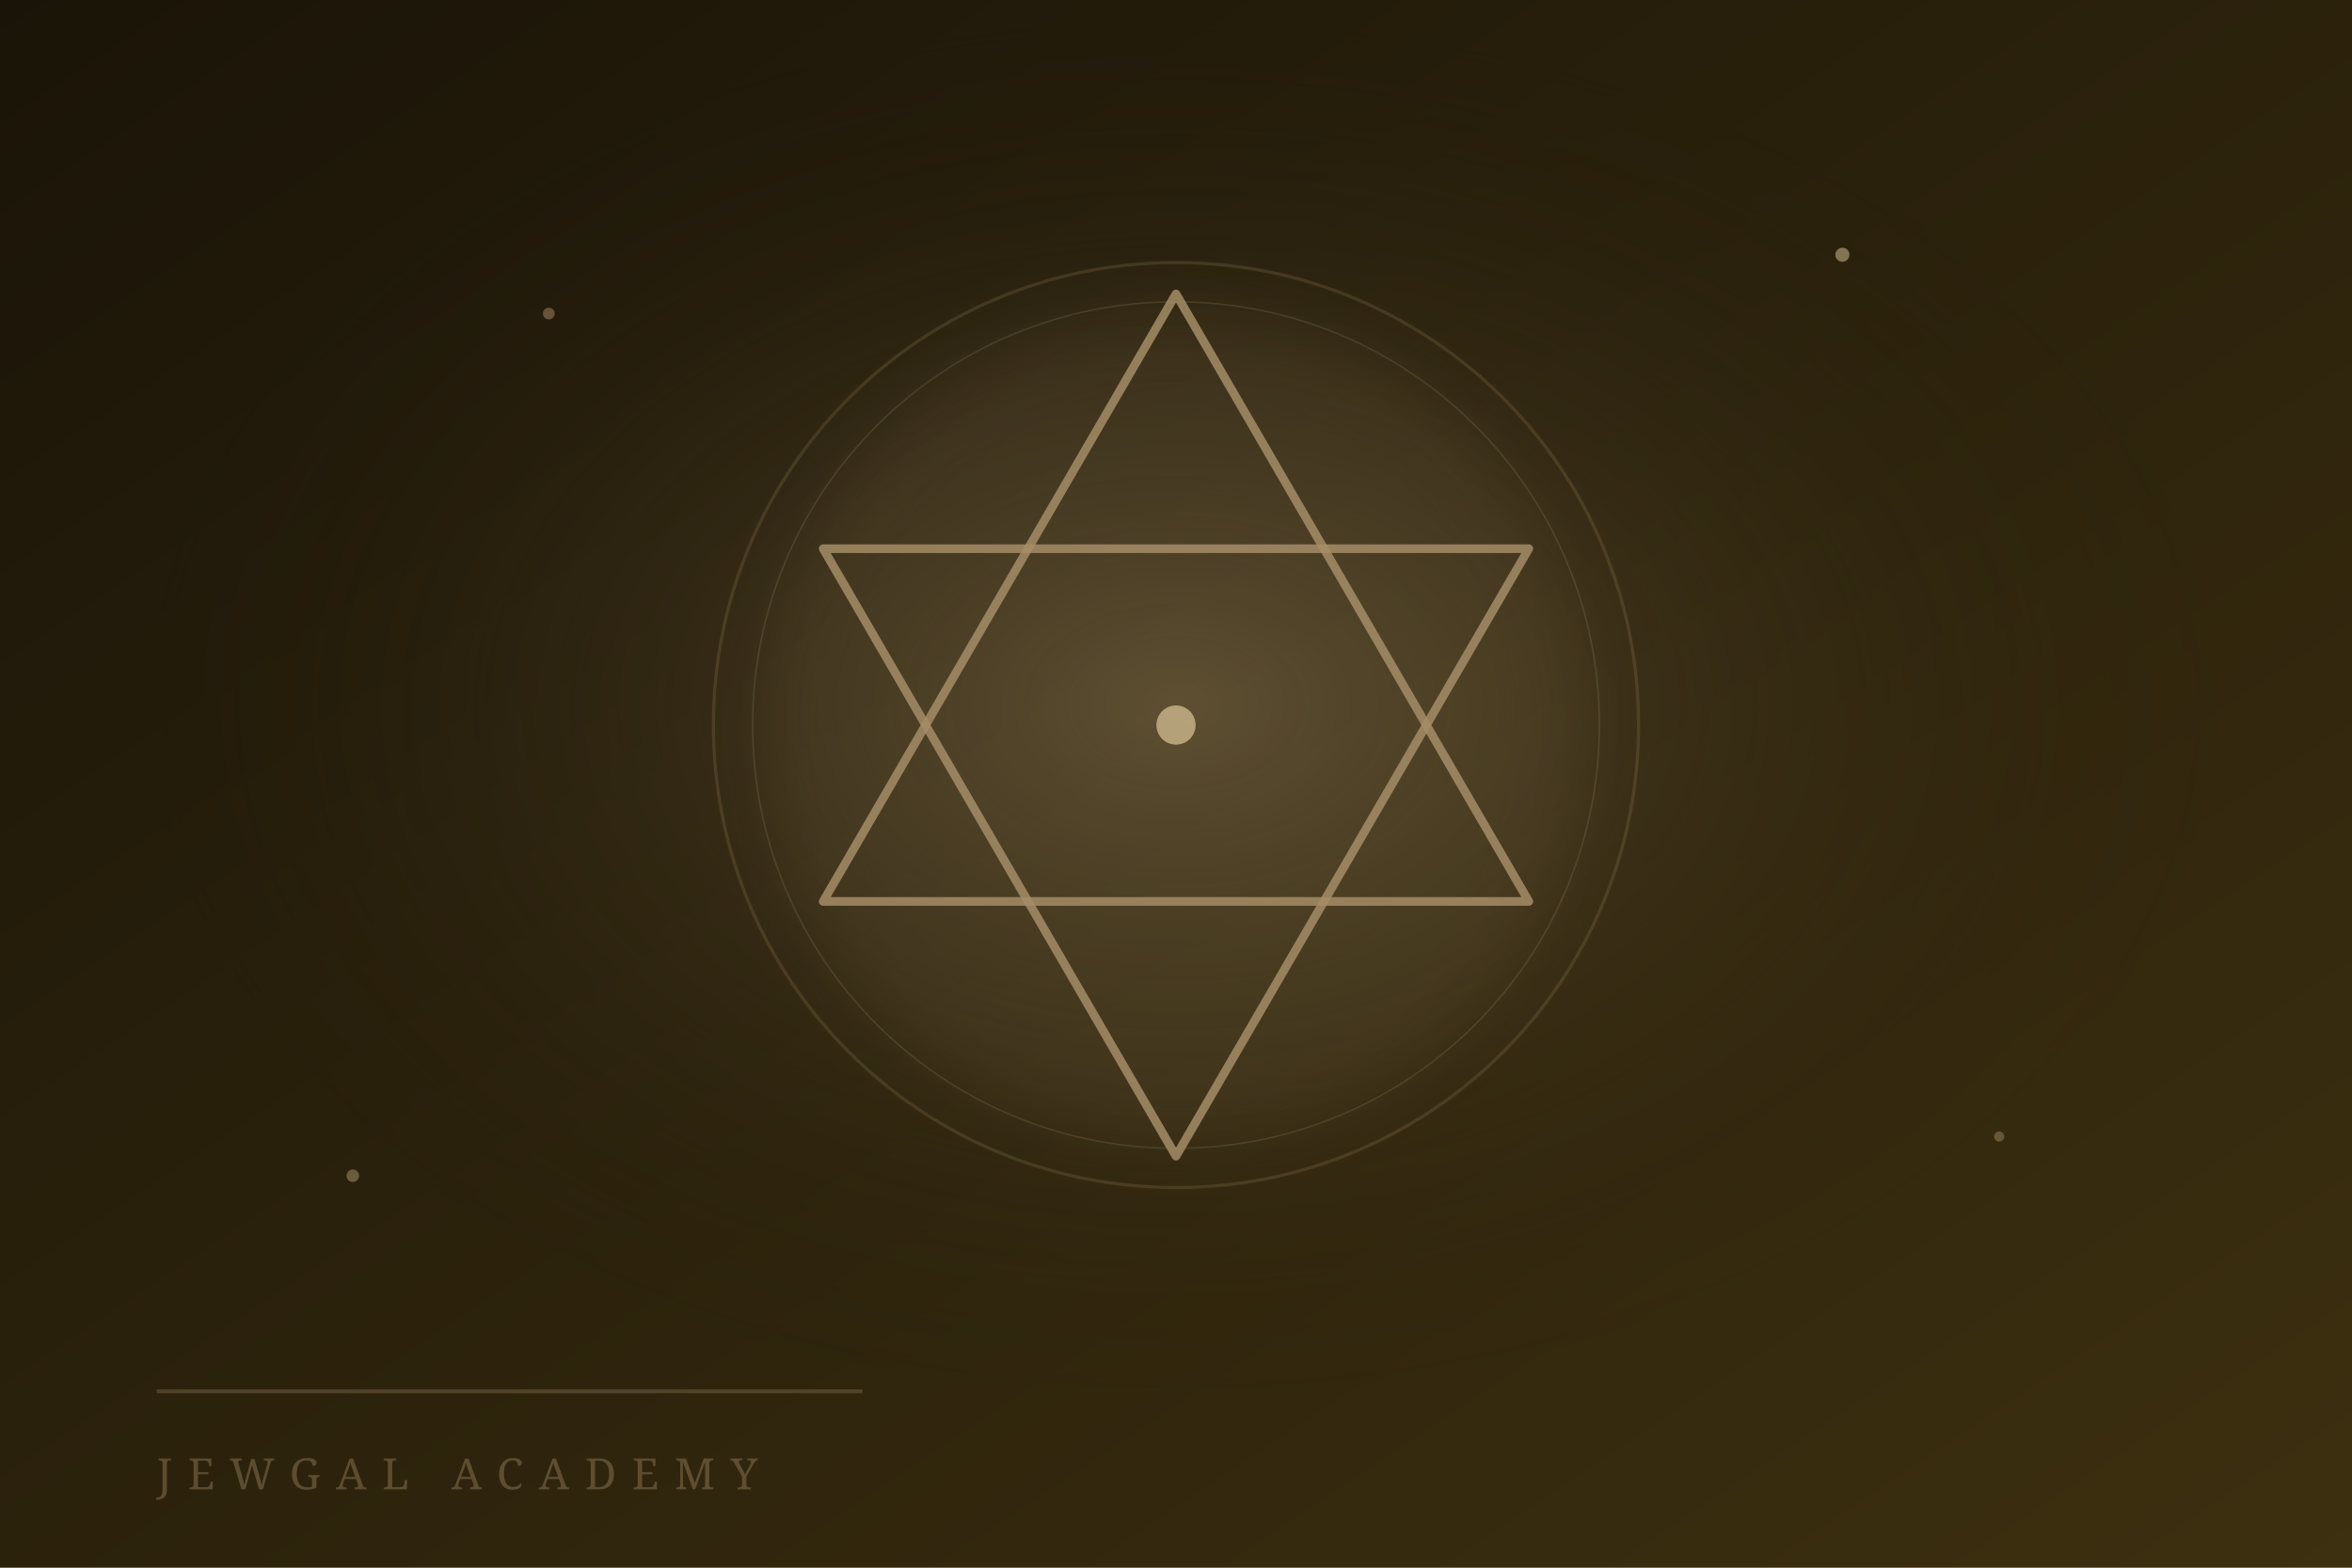
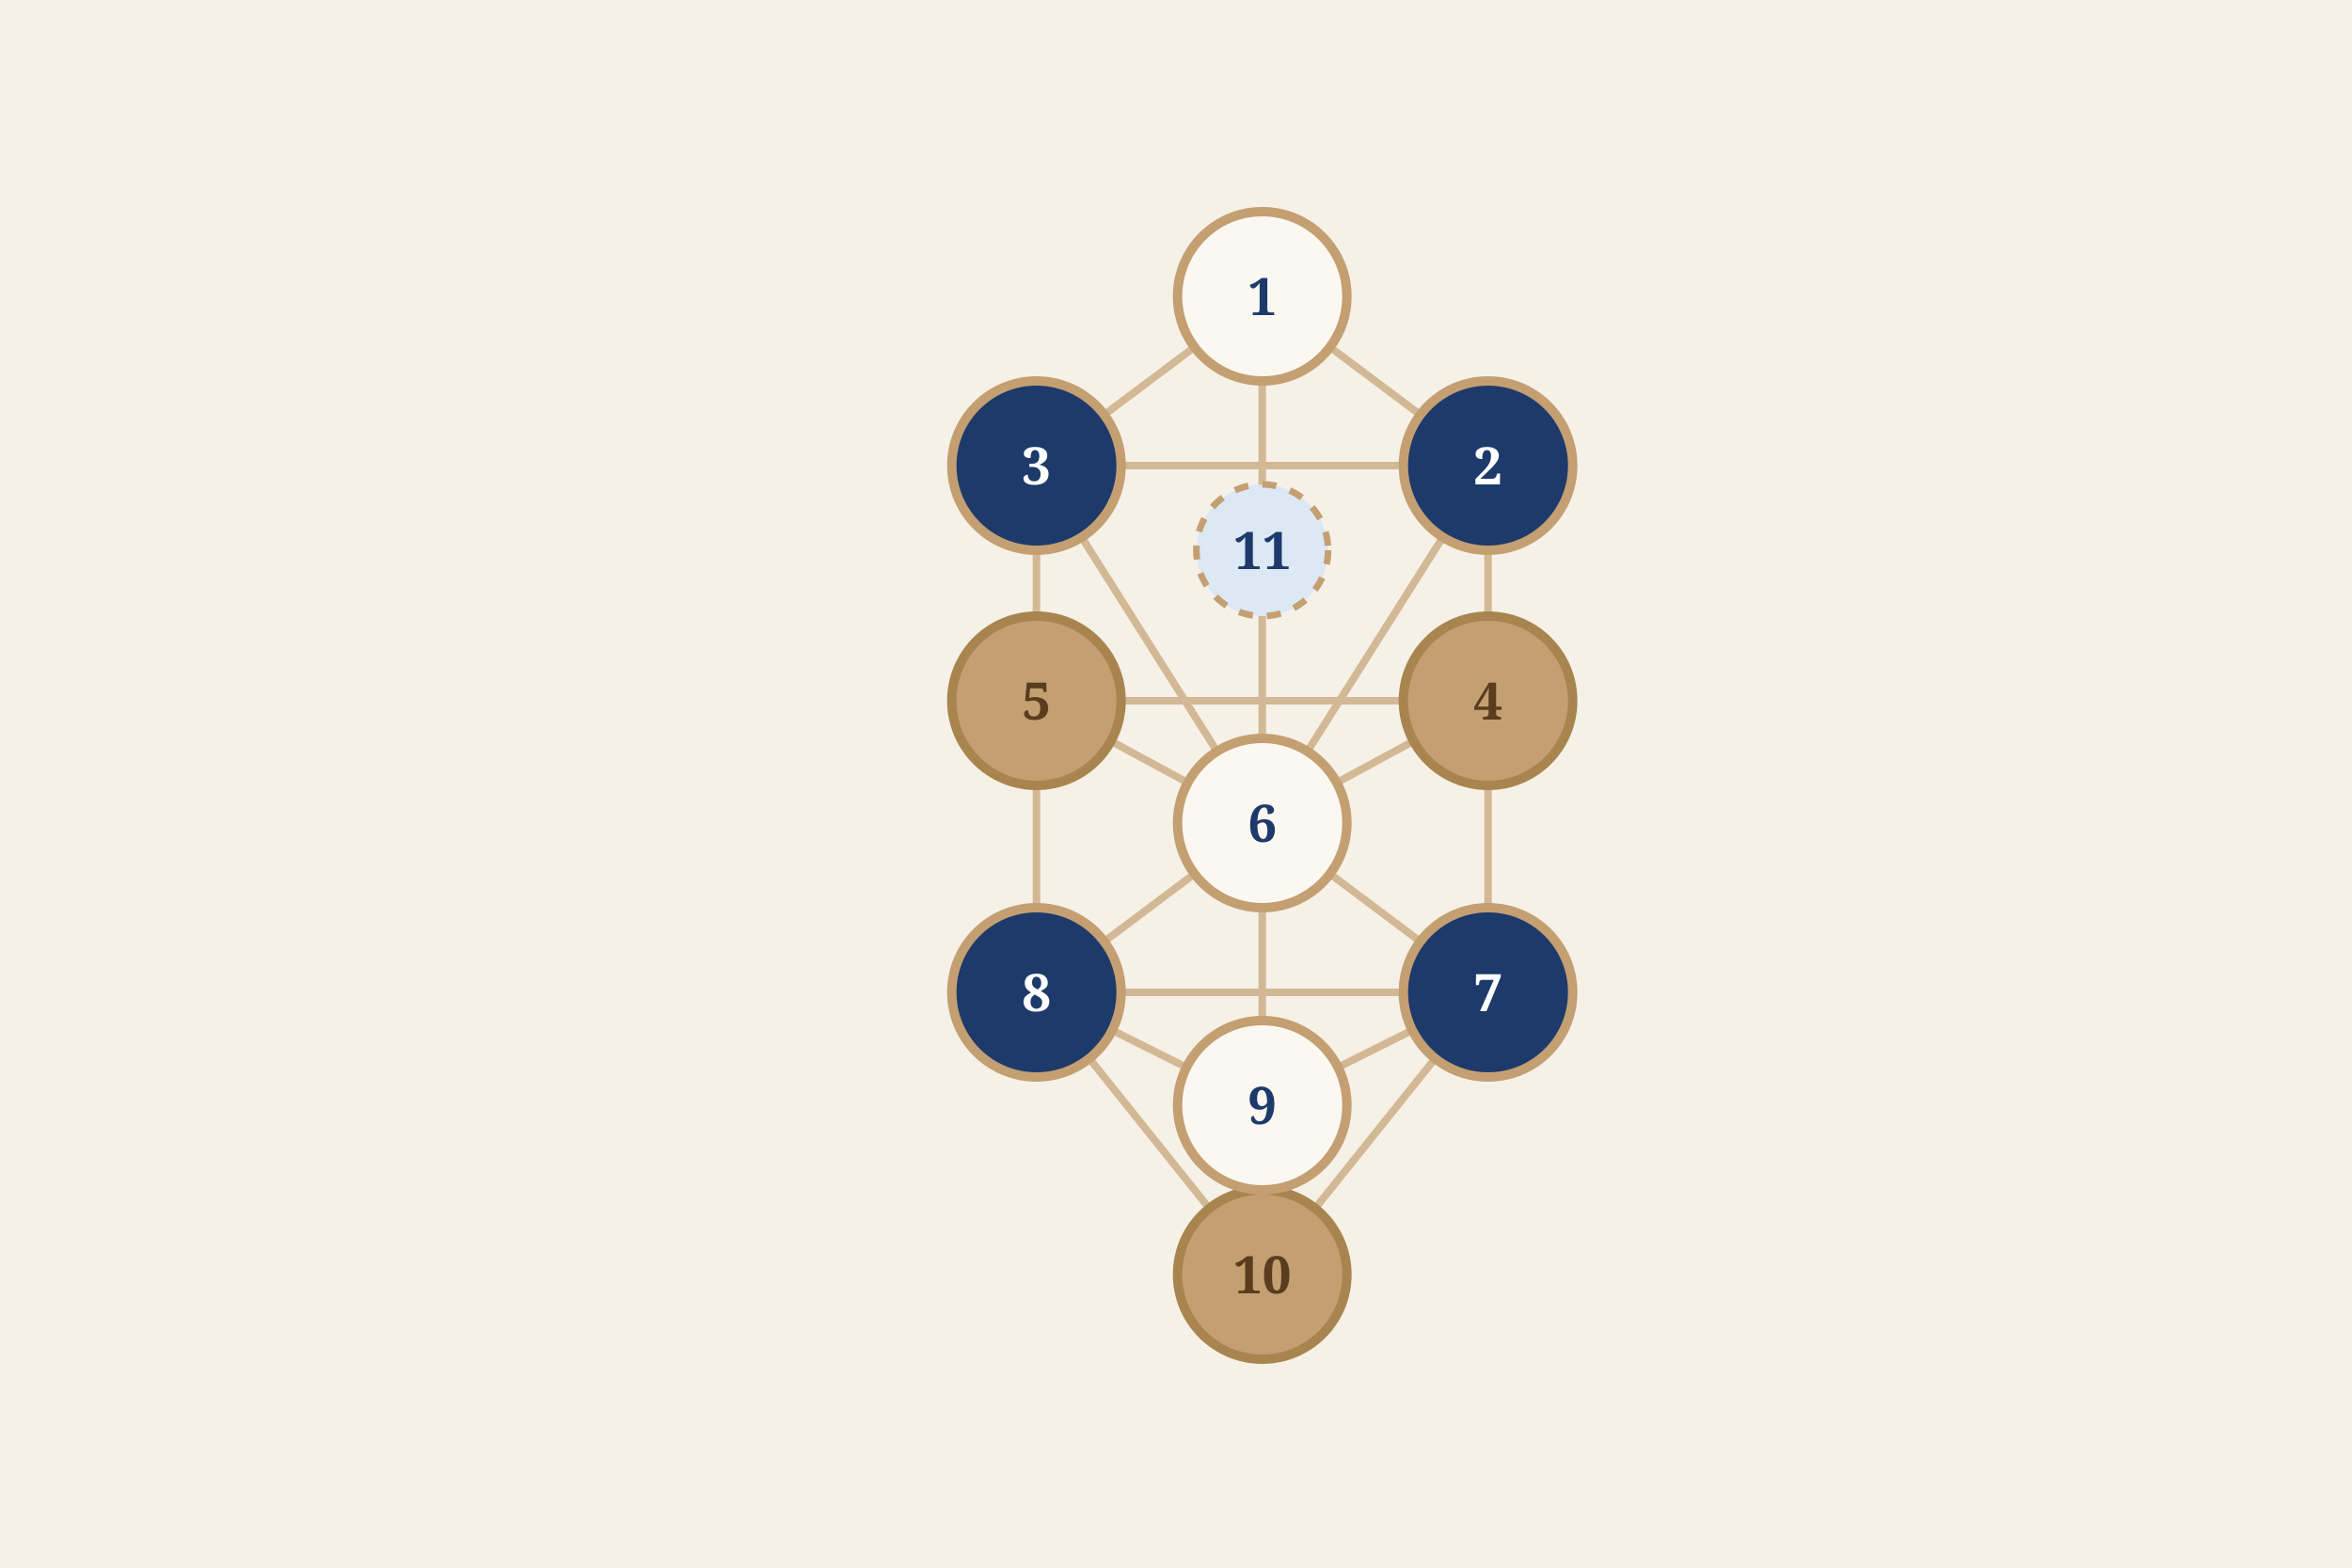
<svg xmlns="http://www.w3.org/2000/svg" viewBox="0 0 600 400">
-   <defs>
-     <linearGradient id="g" x1="0%" y1="0%" x2="100%" y2="100%">
-       <stop offset="0%" stop-color="#1a1408" />
-       <stop offset="100%" stop-color="#3d3010" />
-     </linearGradient>
-     <radialGradient id="glow" cx="50%" cy="45%" r="45%">
-       <stop offset="0%" stop-color="#A58D66" stop-opacity="0.35" />
-       <stop offset="100%" stop-color="#1a1408" stop-opacity="0" />
-     </radialGradient>
-     <filter id="blur">
-       <feGaussianBlur stdDeviation="8" />
-     </filter>
-   </defs>
-   <rect width="600" height="400" fill="url(#g)" />
-   <circle cx="300" cy="185" r="105" fill="#A58D66" opacity="0.12" filter="url(#blur)" />
-   <rect width="600" height="400" fill="url(#glow)" />
-   <circle cx="300" cy="185" r="118" fill="none" stroke="#A58D66" stroke-width="0.8" opacity="0.2" />
-   <circle cx="300" cy="185" r="108" fill="none" stroke="#CBB78B" stroke-width="0.4" opacity="0.15" />
-   <polygon points="300,75  390,230 210,230" fill="none" stroke="#A58D66" stroke-width="2.2" stroke-linejoin="round" opacity="0.85" />
-   <polygon points="300,295  390,140 210,140" fill="none" stroke="#A58D66" stroke-width="2.2" stroke-linejoin="round" opacity="0.85" />
-   <circle cx="300" cy="185" r="5" fill="#CBB78B" opacity="0.8" />
-   <circle cx="140" cy="80" r="1.5" fill="#A58D66" opacity="0.5" />
-   <circle cx="470" cy="65" r="1.8" fill="#CBB78B" opacity="0.55" />
-   <circle cx="510" cy="290" r="1.3" fill="#A58D66" opacity="0.45" />
-   <circle cx="90" cy="300" r="1.6" fill="#CBB78B" opacity="0.4" />
-   <line x1="40" y1="355" x2="220" y2="355" stroke="#A58D66" stroke-width="1" opacity="0.3" />
-   <text x="40" y="380" font-family="Georgia, serif" font-size="11" fill="#A58D66" opacity="0.4" letter-spacing="4">JEWGAL ACADEMY</text>
+   <rect width="600" height="400" fill="#F6F1E7" />
+   <g transform="translate(190,30) scale(1.2)">
+     <g stroke="#C49F72" stroke-width="1.6" opacity="0.7" fill="none">
+       <line x1="110" y1="38" x2="158" y2="74" />
+       <line x1="110" y1="38" x2="62" y2="74" />
+       <line x1="158" y1="74" x2="62" y2="74" />
+       <line x1="158" y1="74" x2="158" y2="124" />
+       <line x1="62" y1="74" x2="62" y2="124" />
+       <line x1="158" y1="74" x2="110" y2="150" />
+       <line x1="62" y1="74" x2="110" y2="150" />
+       <line x1="110" y1="38" x2="110" y2="150" />
+       <line x1="158" y1="124" x2="62" y2="124" />
+       <line x1="158" y1="124" x2="110" y2="150" />
+       <line x1="62" y1="124" x2="110" y2="150" />
+       <line x1="158" y1="124" x2="158" y2="186" />
+       <line x1="62" y1="124" x2="62" y2="186" />
+       <line x1="110" y1="150" x2="158" y2="186" />
+       <line x1="110" y1="150" x2="62" y2="186" />
+       <line x1="110" y1="150" x2="110" y2="210" />
+       <line x1="158" y1="186" x2="62" y2="186" />
+       <line x1="158" y1="186" x2="110" y2="210" />
+       <line x1="62" y1="186" x2="110" y2="210" />
+       <line x1="158" y1="186" x2="110" y2="246" />
+       <line x1="62" y1="186" x2="110" y2="246" />
+       <line x1="110" y1="210" x2="110" y2="246" />
+     </g>
+     <g font-family="Georgia, serif" font-size="11" font-weight="600" text-anchor="middle">
+       <circle cx="110" cy="92" r="14" fill="#dce8f4" stroke="#C49F72" stroke-width="1.4" stroke-dasharray="3 3" />
+       <text x="110" y="96" fill="#1d3a6b">11</text>
+       <g fill="#1d3a6b" stroke="#C49F72" stroke-width="2">
+         <circle cx="62" cy="74" r="18" />
+         <circle cx="158" cy="74" r="18" />
+         <circle cx="62" cy="186" r="18" />
+         <circle cx="158" cy="186" r="18" />
+       </g>
+       <g fill="#C49F72" stroke="#A8854f" stroke-width="2">
+         <circle cx="62" cy="124" r="18" />
+         <circle cx="158" cy="124" r="18" />
+         <circle cx="110" cy="246" r="18" />
+       </g>
+       <g fill="#FBF8F1" stroke="#C49F72" stroke-width="2">
+         <circle cx="110" cy="38" r="18" />
+         <circle cx="110" cy="150" r="18" />
+         <circle cx="110" cy="210" r="18" />
+       </g>
+       <g fill="#fff">
+         <text x="62" y="78">3</text>
+         <text x="158" y="78">2</text>
+         <text x="62" y="190">8</text>
+         <text x="158" y="190">7</text>
+       </g>
+       <g fill="#5a3d1e">
+         <text x="62" y="128">5</text>
+         <text x="158" y="128">4</text>
+         <text x="110" y="250">10</text>
+       </g>
+       <g fill="#1d3a6b">
+         <text x="110" y="42">1</text>
+         <text x="110" y="154">6</text>
+         <text x="110" y="214">9</text>
+       </g>
+     </g>
+   </g>
</svg>
